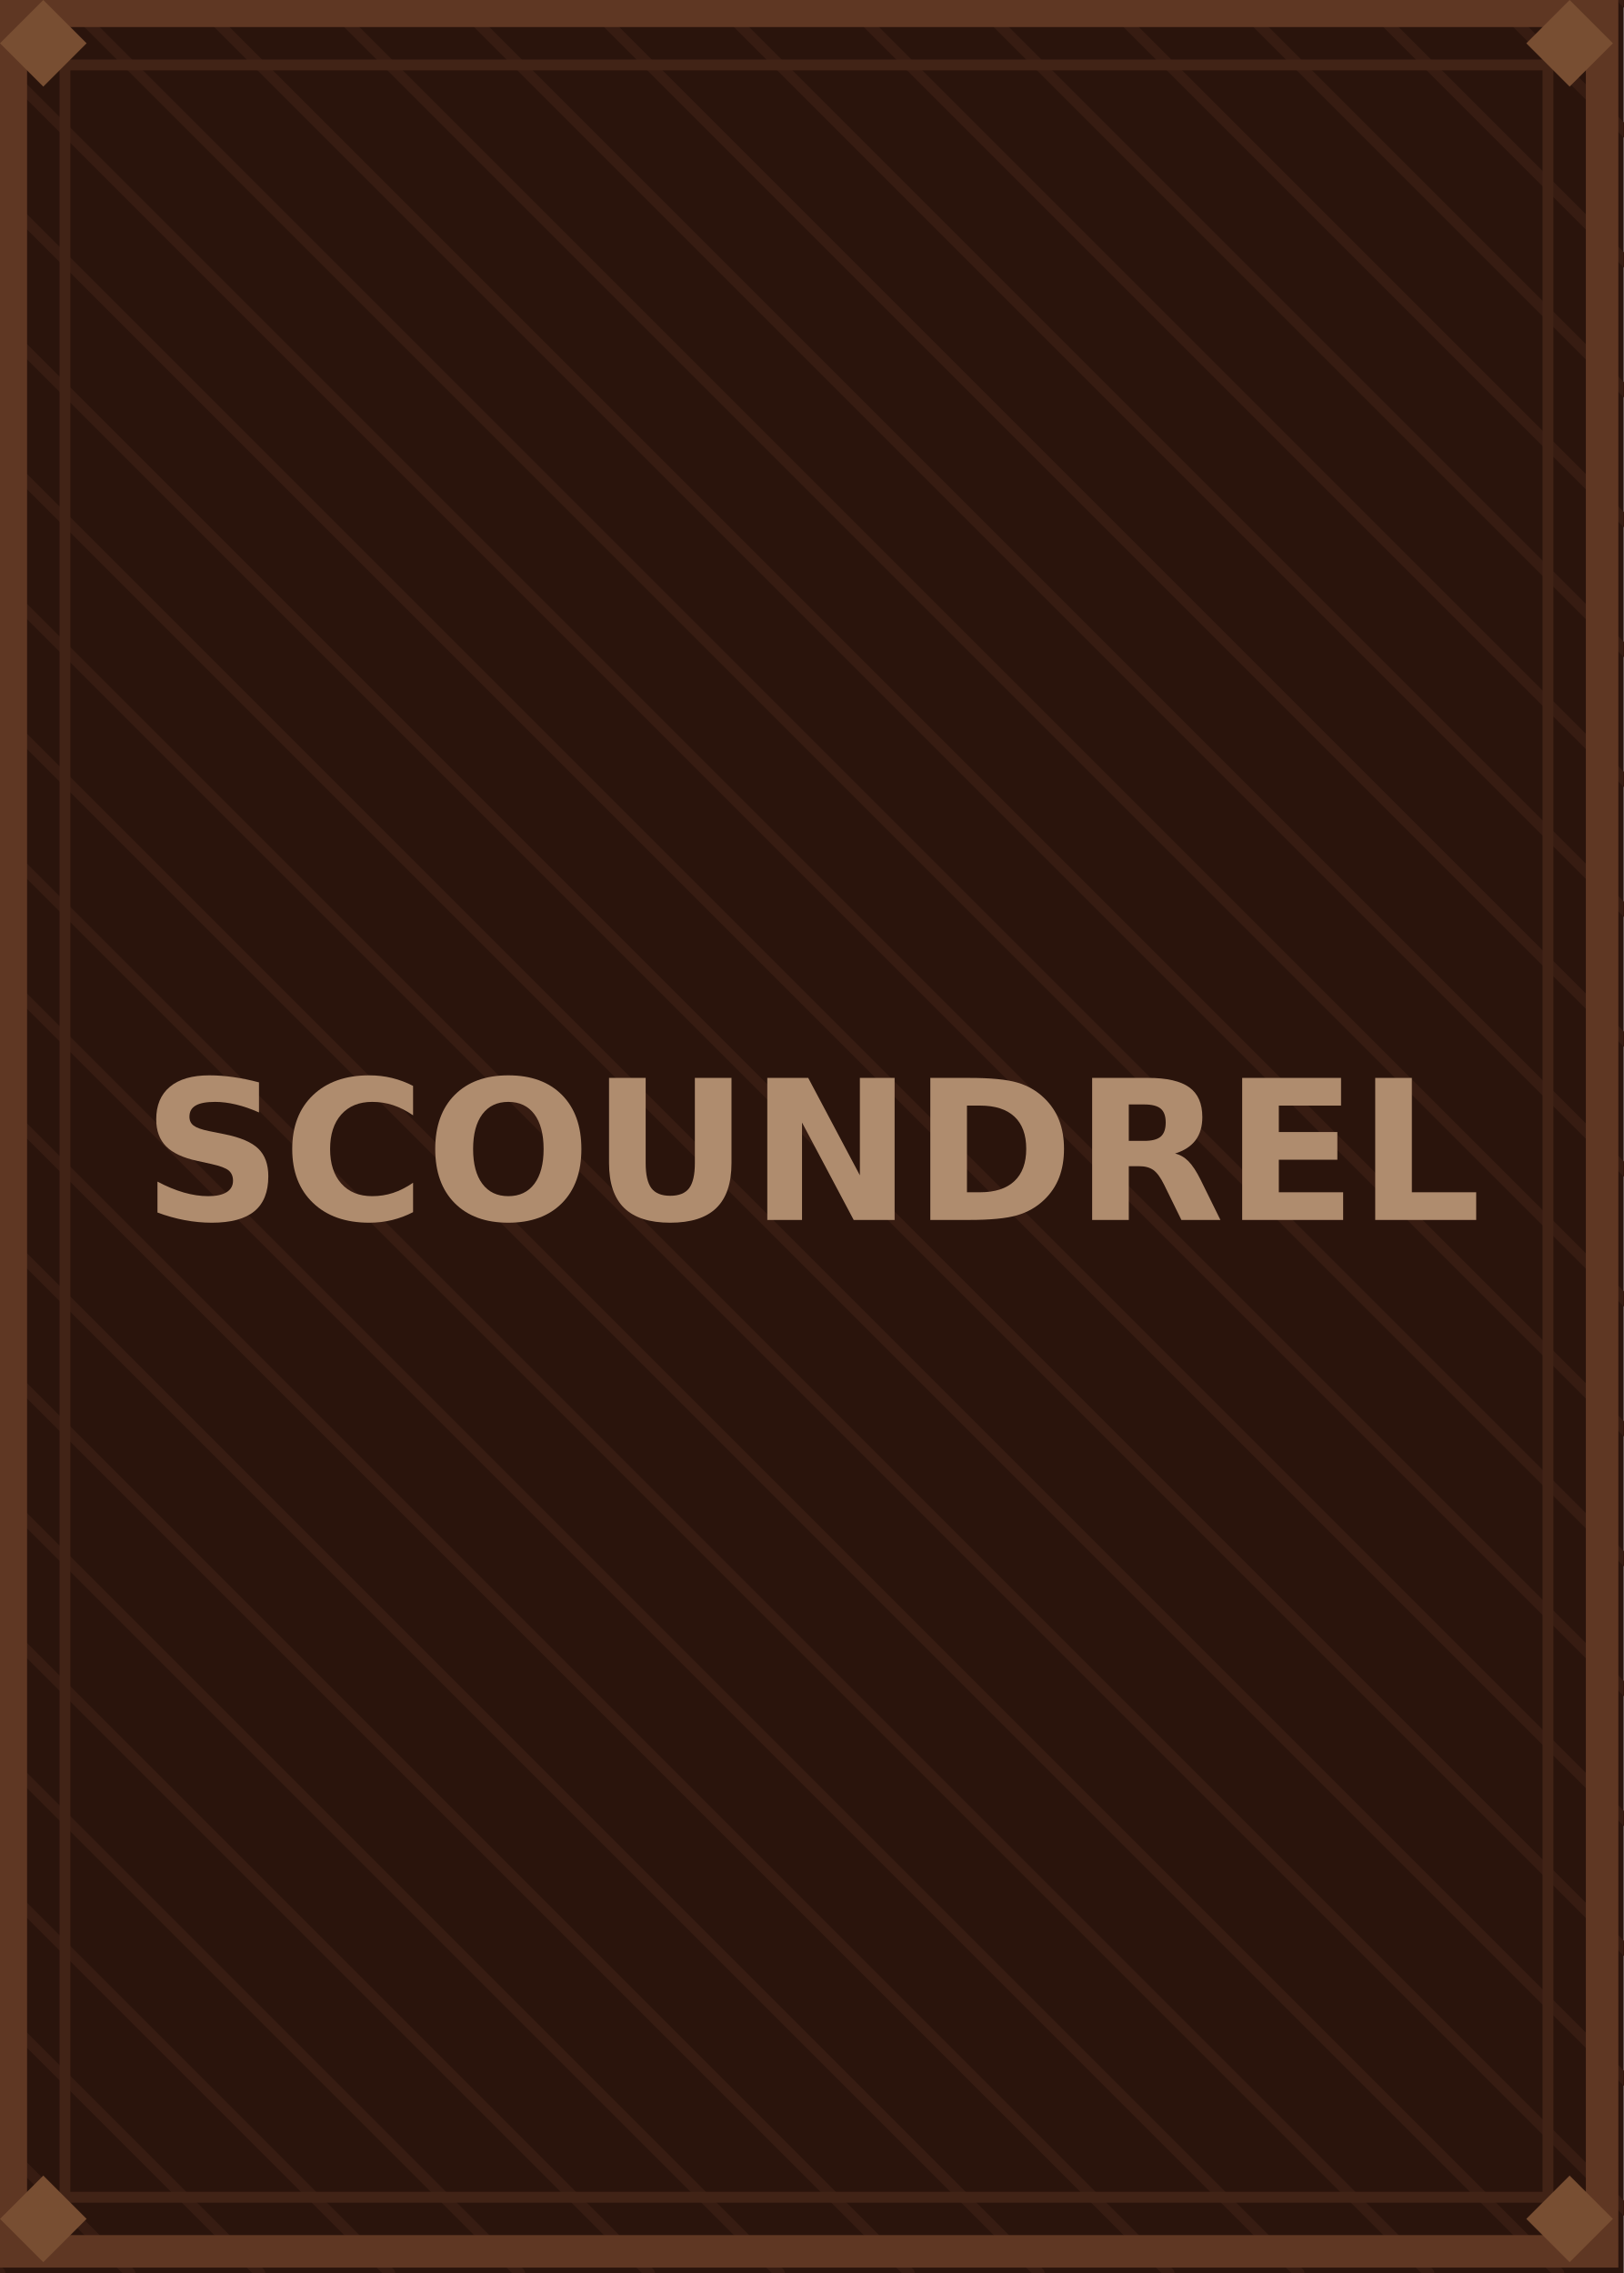
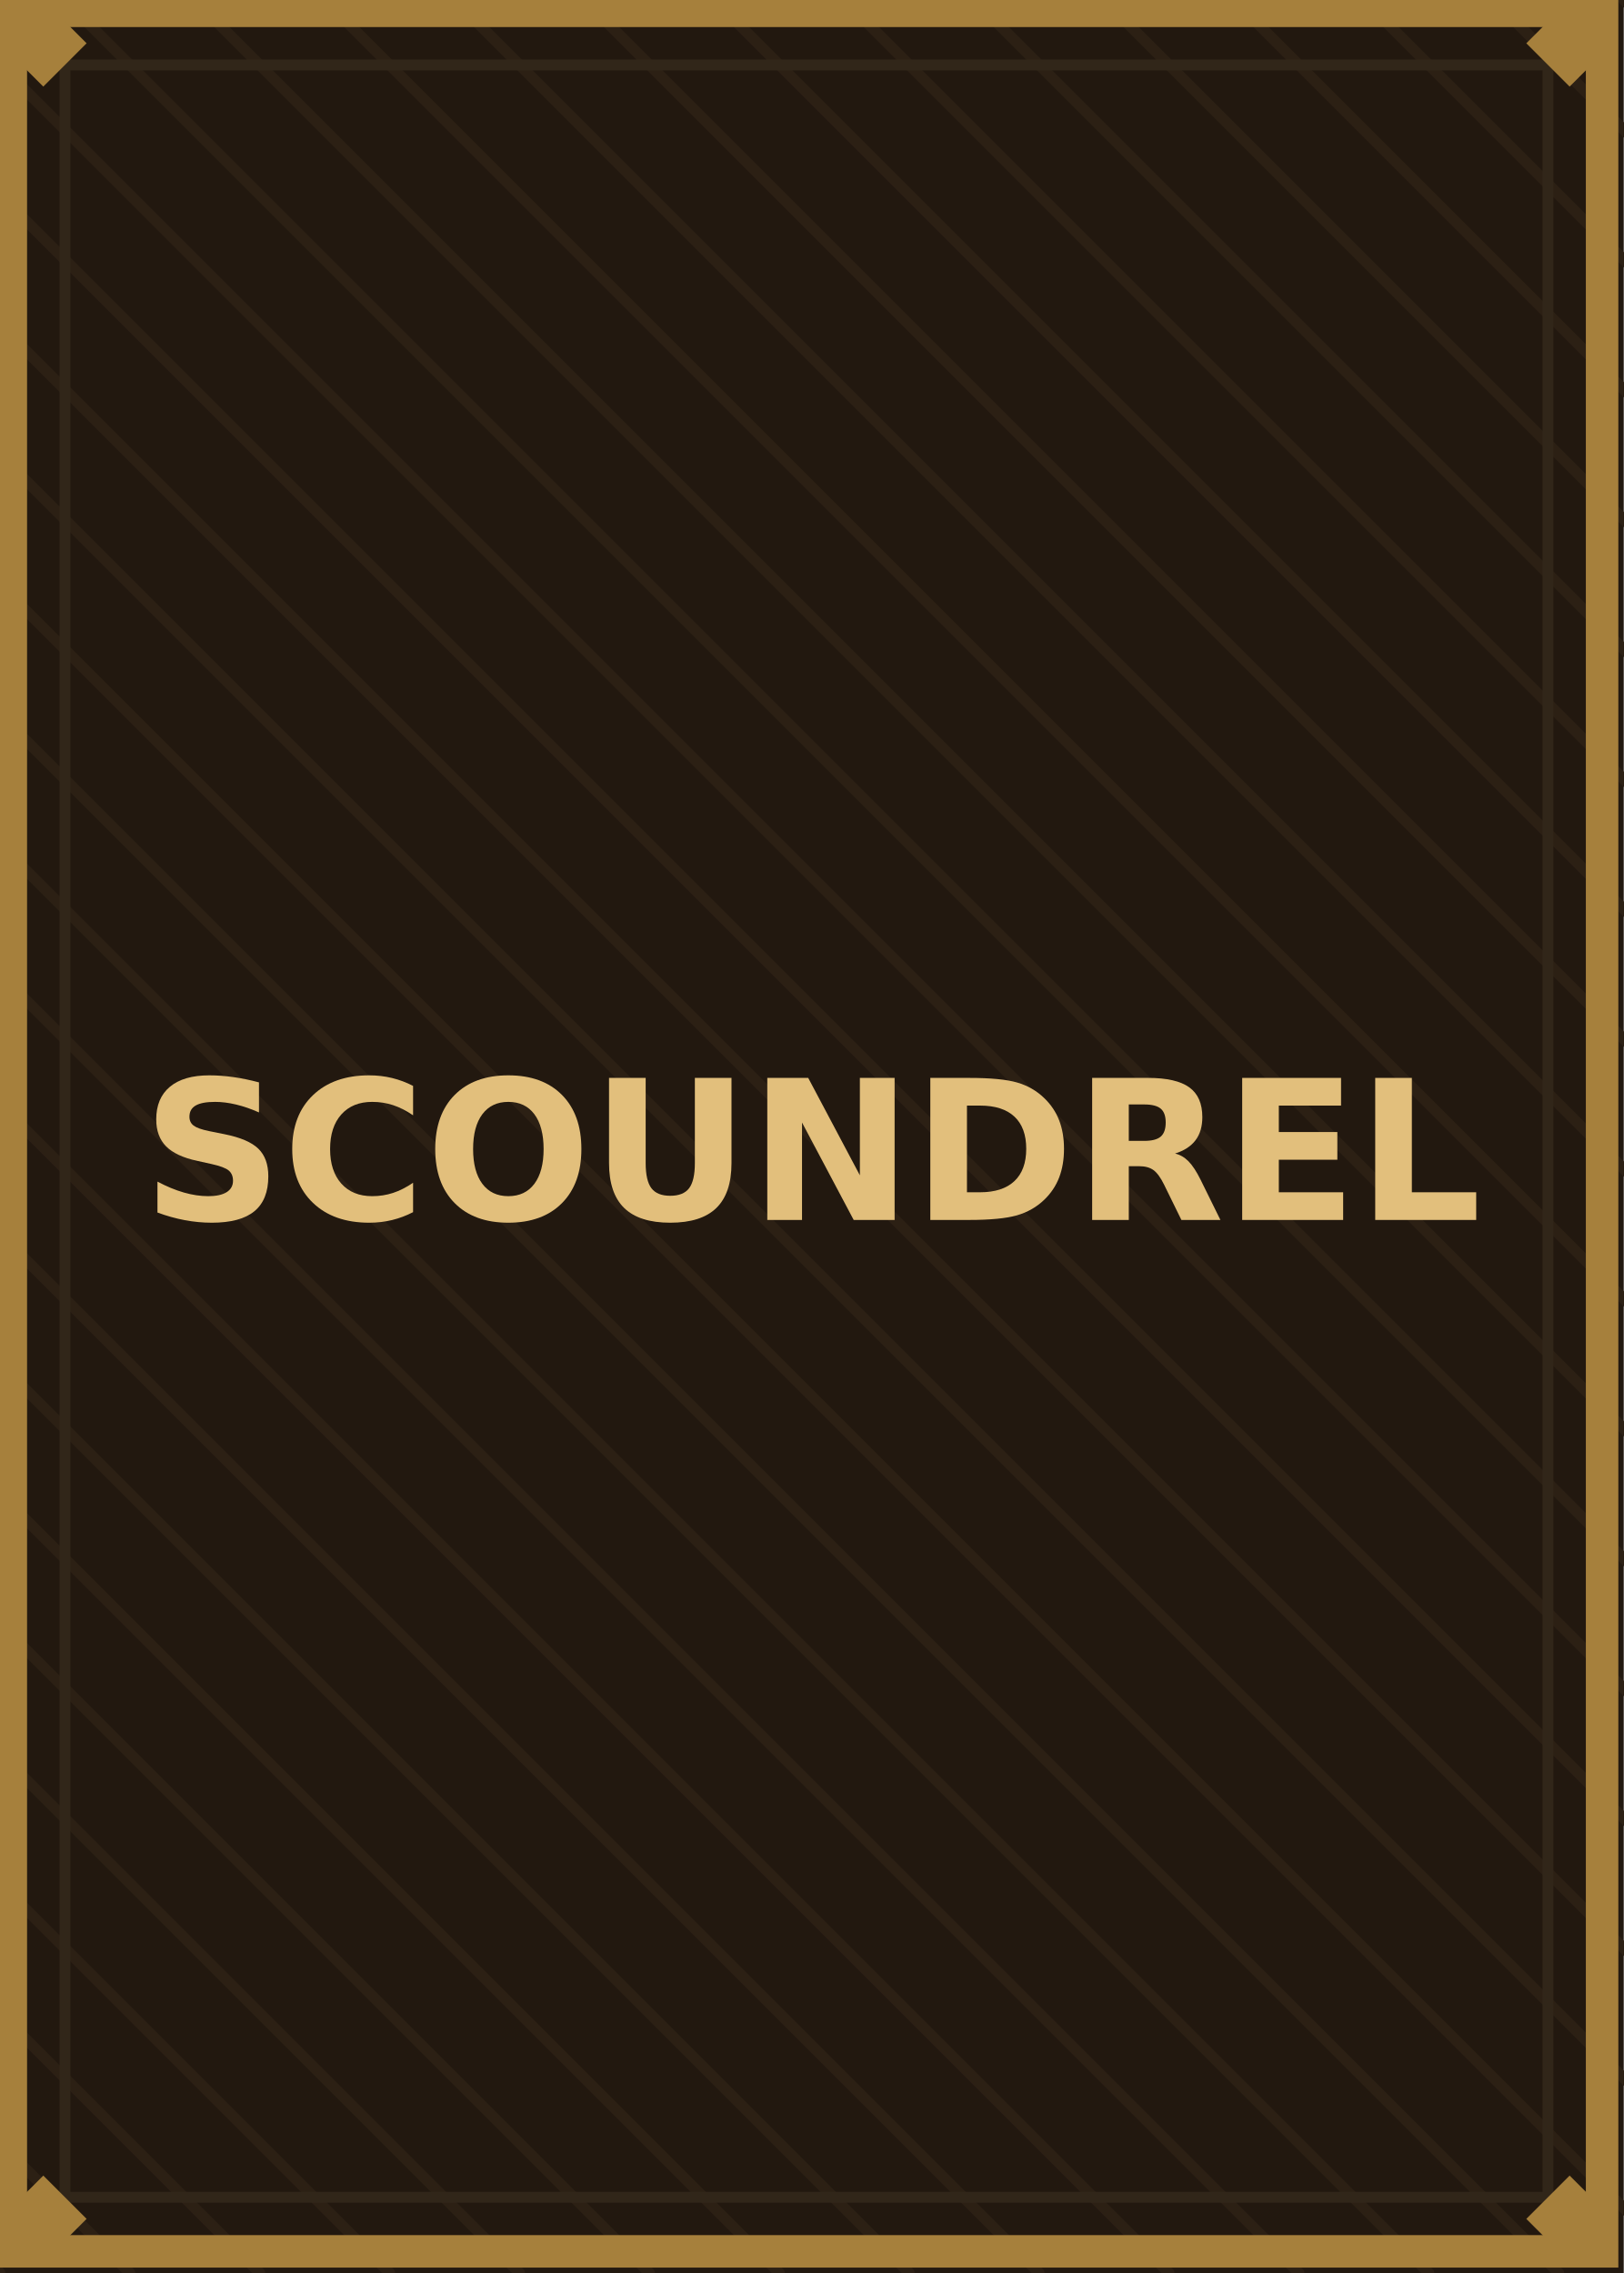
<svg xmlns="http://www.w3.org/2000/svg" width="150" height="210" viewBox="0 0 150 210">
-   <rect x="0" y="0" width="150" height="210" fill="rgb(42,20,12)" />
-   <line x1="-210" y1="0" x2="0" y2="210" stroke="rgb(55,28,18)" stroke-width="1" stroke-linecap="round" />
-   <line x1="-198" y1="0" x2="12" y2="210" stroke="rgb(55,28,18)" stroke-width="1" stroke-linecap="round" />
-   <line x1="-186" y1="0" x2="24" y2="210" stroke="rgb(55,28,18)" stroke-width="1" stroke-linecap="round" />
-   <line x1="-174" y1="0" x2="36" y2="210" stroke="rgb(55,28,18)" stroke-width="1" stroke-linecap="round" />
-   <line x1="-162" y1="0" x2="48" y2="210" stroke="rgb(55,28,18)" stroke-width="1" stroke-linecap="round" />
-   <line x1="-150" y1="0" x2="60" y2="210" stroke="rgb(55,28,18)" stroke-width="1" stroke-linecap="round" />
-   <line x1="-138" y1="0" x2="72" y2="210" stroke="rgb(55,28,18)" stroke-width="1" stroke-linecap="round" />
-   <line x1="-126" y1="0" x2="84" y2="210" stroke="rgb(55,28,18)" stroke-width="1" stroke-linecap="round" />
-   <line x1="-114" y1="0" x2="96" y2="210" stroke="rgb(55,28,18)" stroke-width="1" stroke-linecap="round" />
-   <line x1="-102" y1="0" x2="108" y2="210" stroke="rgb(55,28,18)" stroke-width="1" stroke-linecap="round" />
-   <line x1="-90" y1="0" x2="120" y2="210" stroke="rgb(55,28,18)" stroke-width="1" stroke-linecap="round" />
-   <line x1="-78" y1="0" x2="132" y2="210" stroke="rgb(55,28,18)" stroke-width="1" stroke-linecap="round" />
-   <line x1="-66" y1="0" x2="144" y2="210" stroke="rgb(55,28,18)" stroke-width="1" stroke-linecap="round" />
-   <line x1="-54" y1="0" x2="156" y2="210" stroke="rgb(55,28,18)" stroke-width="1" stroke-linecap="round" />
-   <line x1="-42" y1="0" x2="168" y2="210" stroke="rgb(55,28,18)" stroke-width="1" stroke-linecap="round" />
-   <line x1="-30" y1="0" x2="180" y2="210" stroke="rgb(55,28,18)" stroke-width="1" stroke-linecap="round" />
-   <line x1="-18" y1="0" x2="192" y2="210" stroke="rgb(55,28,18)" stroke-width="1" stroke-linecap="round" />
-   <line x1="-6" y1="0" x2="204" y2="210" stroke="rgb(55,28,18)" stroke-width="1" stroke-linecap="round" />
-   <line x1="6" y1="0" x2="216" y2="210" stroke="rgb(55,28,18)" stroke-width="1" stroke-linecap="round" />
-   <line x1="18" y1="0" x2="228" y2="210" stroke="rgb(55,28,18)" stroke-width="1" stroke-linecap="round" />
-   <line x1="30" y1="0" x2="240" y2="210" stroke="rgb(55,28,18)" stroke-width="1" stroke-linecap="round" />
-   <line x1="42" y1="0" x2="252" y2="210" stroke="rgb(55,28,18)" stroke-width="1" stroke-linecap="round" />
-   <line x1="54" y1="0" x2="264" y2="210" stroke="rgb(55,28,18)" stroke-width="1" stroke-linecap="round" />
-   <line x1="66" y1="0" x2="276" y2="210" stroke="rgb(55,28,18)" stroke-width="1" stroke-linecap="round" />
-   <line x1="78" y1="0" x2="288" y2="210" stroke="rgb(55,28,18)" stroke-width="1" stroke-linecap="round" />
-   <line x1="90" y1="0" x2="300" y2="210" stroke="rgb(55,28,18)" stroke-width="1" stroke-linecap="round" />
-   <line x1="102" y1="0" x2="312" y2="210" stroke="rgb(55,28,18)" stroke-width="1" stroke-linecap="round" />
-   <line x1="114" y1="0" x2="324" y2="210" stroke="rgb(55,28,18)" stroke-width="1" stroke-linecap="round" />
-   <line x1="126" y1="0" x2="336" y2="210" stroke="rgb(55,28,18)" stroke-width="1" stroke-linecap="round" />
-   <line x1="138" y1="0" x2="348" y2="210" stroke="rgb(55,28,18)" stroke-width="1" stroke-linecap="round" />
-   <line x1="150" y1="0" x2="360" y2="210" stroke="rgb(55,28,18)" stroke-width="1" stroke-linecap="round" />
-   <line x1="162" y1="0" x2="372" y2="210" stroke="rgb(55,28,18)" stroke-width="1" stroke-linecap="round" />
-   <line x1="174" y1="0" x2="384" y2="210" stroke="rgb(55,28,18)" stroke-width="1" stroke-linecap="round" />
-   <line x1="186" y1="0" x2="396" y2="210" stroke="rgb(55,28,18)" stroke-width="1" stroke-linecap="round" />
-   <line x1="198" y1="0" x2="408" y2="210" stroke="rgb(55,28,18)" stroke-width="1" stroke-linecap="round" />
-   <line x1="210" y1="0" x2="420" y2="210" stroke="rgb(55,28,18)" stroke-width="1" stroke-linecap="round" />
-   <line x1="222" y1="0" x2="432" y2="210" stroke="rgb(55,28,18)" stroke-width="1" stroke-linecap="round" />
-   <line x1="234" y1="0" x2="444" y2="210" stroke="rgb(55,28,18)" stroke-width="1" stroke-linecap="round" />
-   <line x1="246" y1="0" x2="456" y2="210" stroke="rgb(55,28,18)" stroke-width="1" stroke-linecap="round" />
-   <line x1="258" y1="0" x2="468" y2="210" stroke="rgb(55,28,18)" stroke-width="1" stroke-linecap="round" />
-   <line x1="270" y1="0" x2="480" y2="210" stroke="rgb(55,28,18)" stroke-width="1" stroke-linecap="round" />
-   <line x1="282" y1="0" x2="492" y2="210" stroke="rgb(55,28,18)" stroke-width="1" stroke-linecap="round" />
-   <line x1="294" y1="0" x2="504" y2="210" stroke="rgb(55,28,18)" stroke-width="1" stroke-linecap="round" />
-   <line x1="306" y1="0" x2="516" y2="210" stroke="rgb(55,28,18)" stroke-width="1" stroke-linecap="round" />
-   <line x1="318" y1="0" x2="528" y2="210" stroke="rgb(55,28,18)" stroke-width="1" stroke-linecap="round" />
-   <line x1="330" y1="0" x2="540" y2="210" stroke="rgb(55,28,18)" stroke-width="1" stroke-linecap="round" />
-   <line x1="342" y1="0" x2="552" y2="210" stroke="rgb(55,28,18)" stroke-width="1" stroke-linecap="round" />
-   <line x1="354" y1="0" x2="564" y2="210" stroke="rgb(55,28,18)" stroke-width="1" stroke-linecap="round" />
-   <rect x="1" y="1" width="147" height="207" fill="none" stroke="rgb(95,55,35)" stroke-width="3" />
-   <rect x="6" y="6" width="137" height="197" fill="none" stroke="rgb(65,35,22)" stroke-width="1" />
-   <polygon points="4,0 8,4 4,8 0,4" fill="rgb(120,78,50)" stroke-linejoin="round" />
-   <polygon points="145,0 149,4 145,8 141,4" fill="rgb(120,78,50)" stroke-linejoin="round" />
-   <polygon points="4,201 8,205 4,209 0,205" fill="rgb(120,78,50)" stroke-linejoin="round" />
-   <polygon points="145,201 149,205 145,209 141,205" fill="rgb(120,78,50)" stroke-linejoin="round" />
-   <path transform="translate(13.14,112.71) scale(0.00879,-0.00879)" d="M1227 1446V1130Q1104 1185 987.0 1213.0Q870 1241 766 1241Q628 1241 562.0 1203.0Q496 1165 496 1085Q496 1025 540.5 991.5Q585 958 702 934L866 901Q1115 851 1220.0 749.0Q1325 647 1325 459Q1325 212 1178.5 91.5Q1032 -29 731 -29Q589 -29 446.0 -2.0Q303 25 160 78V403Q303 327 436.5 288.5Q570 250 694 250Q820 250 887.0 292.0Q954 334 954 412Q954 482 908.5 520.0Q863 558 727 588L578 621Q354 669 250.5 774.0Q147 879 147 1057Q147 1280 291.0 1400.0Q435 1520 705 1520Q828 1520 958.0 1501.5Q1088 1483 1227 1446Z" fill="rgb(175,140,110)" />
-   <path transform="translate(26.10,112.71) scale(0.00879,-0.00879)" d="M1372 82Q1266 27 1151.0 -1.0Q1036 -29 911 -29Q538 -29 320.0 179.5Q102 388 102 745Q102 1103 320.0 1311.5Q538 1520 911 1520Q1036 1520 1151.0 1492.0Q1266 1464 1372 1409V1100Q1265 1173 1161.0 1207.0Q1057 1241 942 1241Q736 1241 618.0 1109.0Q500 977 500 745Q500 514 618.0 382.0Q736 250 942 250Q1057 250 1161.0 284.0Q1265 318 1372 391Z" fill="rgb(175,140,110)" />
-   <path transform="translate(39.31,112.71) scale(0.00879,-0.00879)" d="M870 1241Q694 1241 597.0 1111.0Q500 981 500 745Q500 510 597.0 380.0Q694 250 870 250Q1047 250 1144.0 380.0Q1241 510 1241 745Q1241 981 1144.0 1111.0Q1047 1241 870 1241ZM870 1520Q1230 1520 1434.0 1314.0Q1638 1108 1638 745Q1638 383 1434.0 177.0Q1230 -29 870 -29Q511 -29 306.5 177.0Q102 383 102 745Q102 1108 306.5 1314.0Q511 1520 870 1520Z" fill="rgb(175,140,110)" />
-   <path transform="translate(54.61,112.71) scale(0.00879,-0.00879)" d="M188 1493H573V598Q573 413 633.5 333.5Q694 254 831 254Q969 254 1029.5 333.5Q1090 413 1090 598V1493H1475V598Q1475 281 1316.0 126.0Q1157 -29 831 -29Q506 -29 347.0 126.0Q188 281 188 598Z" fill="rgb(175,140,110)" />
-   <path transform="translate(69.23,112.71) scale(0.00879,-0.00879)" d="M188 1493H618L1161 469V1493H1526V0H1096L553 1024V0H188Z" fill="rgb(175,140,110)" />
-   <path transform="translate(84.29,112.71) scale(0.00879,-0.00879)" d="M573 1202V291H711Q947 291 1071.5 408.0Q1196 525 1196 748Q1196 970 1072.0 1086.0Q948 1202 711 1202ZM188 1493H594Q934 1493 1100.5 1444.5Q1267 1396 1386 1280Q1491 1179 1542.0 1047.0Q1593 915 1593 748Q1593 579 1542.0 446.5Q1491 314 1386 213Q1266 97 1098.0 48.5Q930 0 594 0H188Z" fill="rgb(175,140,110)" />
-   <path transform="translate(99.24,112.71) scale(0.00879,-0.00879)" d="M735 831Q856 831 908.5 876.0Q961 921 961 1024Q961 1126 908.5 1170.0Q856 1214 735 1214H573V831ZM573 565V0H188V1493H776Q1071 1493 1208.5 1394.0Q1346 1295 1346 1081Q1346 933 1274.5 838.0Q1203 743 1059 698Q1138 680 1200.5 616.5Q1263 553 1327 424L1536 0H1126L944 371Q889 483 832.5 524.0Q776 565 682 565Z" fill="rgb(175,140,110)" />
-   <path transform="translate(113.10,112.71) scale(0.00879,-0.00879)" d="M188 1493H1227V1202H573V924H1188V633H573V291H1249V0H188Z" fill="rgb(175,140,110)" />
-   <path transform="translate(125.39,112.71) scale(0.00879,-0.00879)" d="M188 1493H573V291H1249V0H188Z" fill="rgb(175,140,110)" />
+   <rect x="0" y="0" width="150" height="210" fill="rgb(34,24,15)" />
+   <line x1="-210" y1="0" x2="0" y2="210" stroke="rgb(44,32,20)" stroke-width="1" stroke-linecap="round" />
+   <line x1="-198" y1="0" x2="12" y2="210" stroke="rgb(44,32,20)" stroke-width="1" stroke-linecap="round" />
+   <line x1="-186" y1="0" x2="24" y2="210" stroke="rgb(44,32,20)" stroke-width="1" stroke-linecap="round" />
+   <line x1="-174" y1="0" x2="36" y2="210" stroke="rgb(44,32,20)" stroke-width="1" stroke-linecap="round" />
+   <line x1="-162" y1="0" x2="48" y2="210" stroke="rgb(44,32,20)" stroke-width="1" stroke-linecap="round" />
+   <line x1="-150" y1="0" x2="60" y2="210" stroke="rgb(44,32,20)" stroke-width="1" stroke-linecap="round" />
+   <line x1="-138" y1="0" x2="72" y2="210" stroke="rgb(44,32,20)" stroke-width="1" stroke-linecap="round" />
+   <line x1="-126" y1="0" x2="84" y2="210" stroke="rgb(44,32,20)" stroke-width="1" stroke-linecap="round" />
+   <line x1="-114" y1="0" x2="96" y2="210" stroke="rgb(44,32,20)" stroke-width="1" stroke-linecap="round" />
+   <line x1="-102" y1="0" x2="108" y2="210" stroke="rgb(44,32,20)" stroke-width="1" stroke-linecap="round" />
+   <line x1="-90" y1="0" x2="120" y2="210" stroke="rgb(44,32,20)" stroke-width="1" stroke-linecap="round" />
+   <line x1="-78" y1="0" x2="132" y2="210" stroke="rgb(44,32,20)" stroke-width="1" stroke-linecap="round" />
+   <line x1="-66" y1="0" x2="144" y2="210" stroke="rgb(44,32,20)" stroke-width="1" stroke-linecap="round" />
+   <line x1="-54" y1="0" x2="156" y2="210" stroke="rgb(44,32,20)" stroke-width="1" stroke-linecap="round" />
+   <line x1="-42" y1="0" x2="168" y2="210" stroke="rgb(44,32,20)" stroke-width="1" stroke-linecap="round" />
+   <line x1="-30" y1="0" x2="180" y2="210" stroke="rgb(44,32,20)" stroke-width="1" stroke-linecap="round" />
+   <line x1="-18" y1="0" x2="192" y2="210" stroke="rgb(44,32,20)" stroke-width="1" stroke-linecap="round" />
+   <line x1="-6" y1="0" x2="204" y2="210" stroke="rgb(44,32,20)" stroke-width="1" stroke-linecap="round" />
+   <line x1="6" y1="0" x2="216" y2="210" stroke="rgb(44,32,20)" stroke-width="1" stroke-linecap="round" />
+   <line x1="18" y1="0" x2="228" y2="210" stroke="rgb(44,32,20)" stroke-width="1" stroke-linecap="round" />
+   <line x1="30" y1="0" x2="240" y2="210" stroke="rgb(44,32,20)" stroke-width="1" stroke-linecap="round" />
+   <line x1="42" y1="0" x2="252" y2="210" stroke="rgb(44,32,20)" stroke-width="1" stroke-linecap="round" />
+   <line x1="54" y1="0" x2="264" y2="210" stroke="rgb(44,32,20)" stroke-width="1" stroke-linecap="round" />
+   <line x1="66" y1="0" x2="276" y2="210" stroke="rgb(44,32,20)" stroke-width="1" stroke-linecap="round" />
+   <line x1="78" y1="0" x2="288" y2="210" stroke="rgb(44,32,20)" stroke-width="1" stroke-linecap="round" />
+   <line x1="90" y1="0" x2="300" y2="210" stroke="rgb(44,32,20)" stroke-width="1" stroke-linecap="round" />
+   <line x1="102" y1="0" x2="312" y2="210" stroke="rgb(44,32,20)" stroke-width="1" stroke-linecap="round" />
+   <line x1="114" y1="0" x2="324" y2="210" stroke="rgb(44,32,20)" stroke-width="1" stroke-linecap="round" />
+   <line x1="126" y1="0" x2="336" y2="210" stroke="rgb(44,32,20)" stroke-width="1" stroke-linecap="round" />
+   <line x1="138" y1="0" x2="348" y2="210" stroke="rgb(44,32,20)" stroke-width="1" stroke-linecap="round" />
+   <line x1="150" y1="0" x2="360" y2="210" stroke="rgb(44,32,20)" stroke-width="1" stroke-linecap="round" />
+   <line x1="162" y1="0" x2="372" y2="210" stroke="rgb(44,32,20)" stroke-width="1" stroke-linecap="round" />
+   <line x1="174" y1="0" x2="384" y2="210" stroke="rgb(44,32,20)" stroke-width="1" stroke-linecap="round" />
+   <line x1="186" y1="0" x2="396" y2="210" stroke="rgb(44,32,20)" stroke-width="1" stroke-linecap="round" />
+   <line x1="198" y1="0" x2="408" y2="210" stroke="rgb(44,32,20)" stroke-width="1" stroke-linecap="round" />
+   <line x1="210" y1="0" x2="420" y2="210" stroke="rgb(44,32,20)" stroke-width="1" stroke-linecap="round" />
+   <line x1="222" y1="0" x2="432" y2="210" stroke="rgb(44,32,20)" stroke-width="1" stroke-linecap="round" />
+   <line x1="234" y1="0" x2="444" y2="210" stroke="rgb(44,32,20)" stroke-width="1" stroke-linecap="round" />
+   <line x1="246" y1="0" x2="456" y2="210" stroke="rgb(44,32,20)" stroke-width="1" stroke-linecap="round" />
+   <line x1="258" y1="0" x2="468" y2="210" stroke="rgb(44,32,20)" stroke-width="1" stroke-linecap="round" />
+   <line x1="270" y1="0" x2="480" y2="210" stroke="rgb(44,32,20)" stroke-width="1" stroke-linecap="round" />
+   <line x1="282" y1="0" x2="492" y2="210" stroke="rgb(44,32,20)" stroke-width="1" stroke-linecap="round" />
+   <line x1="294" y1="0" x2="504" y2="210" stroke="rgb(44,32,20)" stroke-width="1" stroke-linecap="round" />
+   <line x1="306" y1="0" x2="516" y2="210" stroke="rgb(44,32,20)" stroke-width="1" stroke-linecap="round" />
+   <line x1="318" y1="0" x2="528" y2="210" stroke="rgb(44,32,20)" stroke-width="1" stroke-linecap="round" />
+   <line x1="330" y1="0" x2="540" y2="210" stroke="rgb(44,32,20)" stroke-width="1" stroke-linecap="round" />
+   <line x1="342" y1="0" x2="552" y2="210" stroke="rgb(44,32,20)" stroke-width="1" stroke-linecap="round" />
+   <line x1="354" y1="0" x2="564" y2="210" stroke="rgb(44,32,20)" stroke-width="1" stroke-linecap="round" />
+   <rect x="1" y="1" width="147" height="207" fill="none" stroke="rgb(166,128,60)" stroke-width="3" />
+   <rect x="6" y="6" width="137" height="197" fill="none" stroke="rgb(49,38,25)" stroke-width="1" />
+   <polygon points="4,0 8,4 4,8 0,4" fill="rgb(166,128,60)" stroke-linejoin="round" />
+   <polygon points="145,0 149,4 145,8 141,4" fill="rgb(166,128,60)" stroke-linejoin="round" />
+   <polygon points="4,201 8,205 4,209 0,205" fill="rgb(166,128,60)" stroke-linejoin="round" />
+   <polygon points="145,201 149,205 145,209 141,205" fill="rgb(166,128,60)" stroke-linejoin="round" />
+   <path transform="translate(13.14,112.71) scale(0.00879,-0.00879)" d="M1227 1446V1130Q1104 1185 987.0 1213.0Q870 1241 766 1241Q628 1241 562.0 1203.0Q496 1165 496 1085Q496 1025 540.5 991.5Q585 958 702 934L866 901Q1115 851 1220.0 749.0Q1325 647 1325 459Q1325 212 1178.5 91.5Q1032 -29 731 -29Q589 -29 446.0 -2.0Q303 25 160 78V403Q303 327 436.5 288.5Q570 250 694 250Q820 250 887.0 292.0Q954 334 954 412Q954 482 908.5 520.0Q863 558 727 588L578 621Q354 669 250.5 774.0Q147 879 147 1057Q147 1280 291.0 1400.0Q435 1520 705 1520Q828 1520 958.0 1501.5Q1088 1483 1227 1446Z" fill="rgb(226,191,124)" />
+   <path transform="translate(26.10,112.71) scale(0.00879,-0.00879)" d="M1372 82Q1266 27 1151.0 -1.0Q1036 -29 911 -29Q538 -29 320.0 179.5Q102 388 102 745Q102 1103 320.0 1311.5Q538 1520 911 1520Q1036 1520 1151.0 1492.0Q1266 1464 1372 1409V1100Q1265 1173 1161.0 1207.0Q1057 1241 942 1241Q736 1241 618.0 1109.0Q500 977 500 745Q500 514 618.0 382.0Q736 250 942 250Q1057 250 1161.0 284.0Q1265 318 1372 391Z" fill="rgb(226,191,124)" />
+   <path transform="translate(39.31,112.71) scale(0.00879,-0.00879)" d="M870 1241Q694 1241 597.0 1111.0Q500 981 500 745Q500 510 597.0 380.0Q694 250 870 250Q1047 250 1144.0 380.0Q1241 510 1241 745Q1241 981 1144.0 1111.0Q1047 1241 870 1241ZM870 1520Q1230 1520 1434.0 1314.0Q1638 1108 1638 745Q1638 383 1434.0 177.0Q1230 -29 870 -29Q511 -29 306.5 177.0Q102 383 102 745Q102 1108 306.5 1314.0Q511 1520 870 1520Z" fill="rgb(226,191,124)" />
+   <path transform="translate(54.61,112.71) scale(0.00879,-0.00879)" d="M188 1493H573V598Q573 413 633.5 333.5Q694 254 831 254Q969 254 1029.5 333.5Q1090 413 1090 598V1493H1475V598Q1475 281 1316.0 126.0Q1157 -29 831 -29Q506 -29 347.0 126.0Q188 281 188 598Z" fill="rgb(226,191,124)" />
+   <path transform="translate(69.23,112.71) scale(0.00879,-0.00879)" d="M188 1493H618L1161 469V1493H1526V0H1096L553 1024V0H188Z" fill="rgb(226,191,124)" />
+   <path transform="translate(84.29,112.71) scale(0.00879,-0.00879)" d="M573 1202V291H711Q947 291 1071.5 408.0Q1196 525 1196 748Q1196 970 1072.0 1086.0Q948 1202 711 1202ZM188 1493H594Q934 1493 1100.5 1444.5Q1267 1396 1386 1280Q1491 1179 1542.0 1047.0Q1593 915 1593 748Q1593 579 1542.0 446.5Q1491 314 1386 213Q1266 97 1098.0 48.5Q930 0 594 0H188Z" fill="rgb(226,191,124)" />
+   <path transform="translate(99.24,112.71) scale(0.00879,-0.00879)" d="M735 831Q856 831 908.5 876.0Q961 921 961 1024Q961 1126 908.5 1170.0Q856 1214 735 1214H573V831ZM573 565V0H188V1493H776Q1071 1493 1208.5 1394.0Q1346 1295 1346 1081Q1346 933 1274.5 838.0Q1203 743 1059 698Q1138 680 1200.5 616.5Q1263 553 1327 424L1536 0H1126L944 371Q889 483 832.5 524.0Q776 565 682 565Z" fill="rgb(226,191,124)" />
+   <path transform="translate(113.10,112.71) scale(0.00879,-0.00879)" d="M188 1493H1227V1202H573V924H1188V633H573V291H1249V0H188Z" fill="rgb(226,191,124)" />
+   <path transform="translate(125.39,112.71) scale(0.00879,-0.00879)" d="M188 1493H573V291H1249V0H188Z" fill="rgb(226,191,124)" />
</svg>
